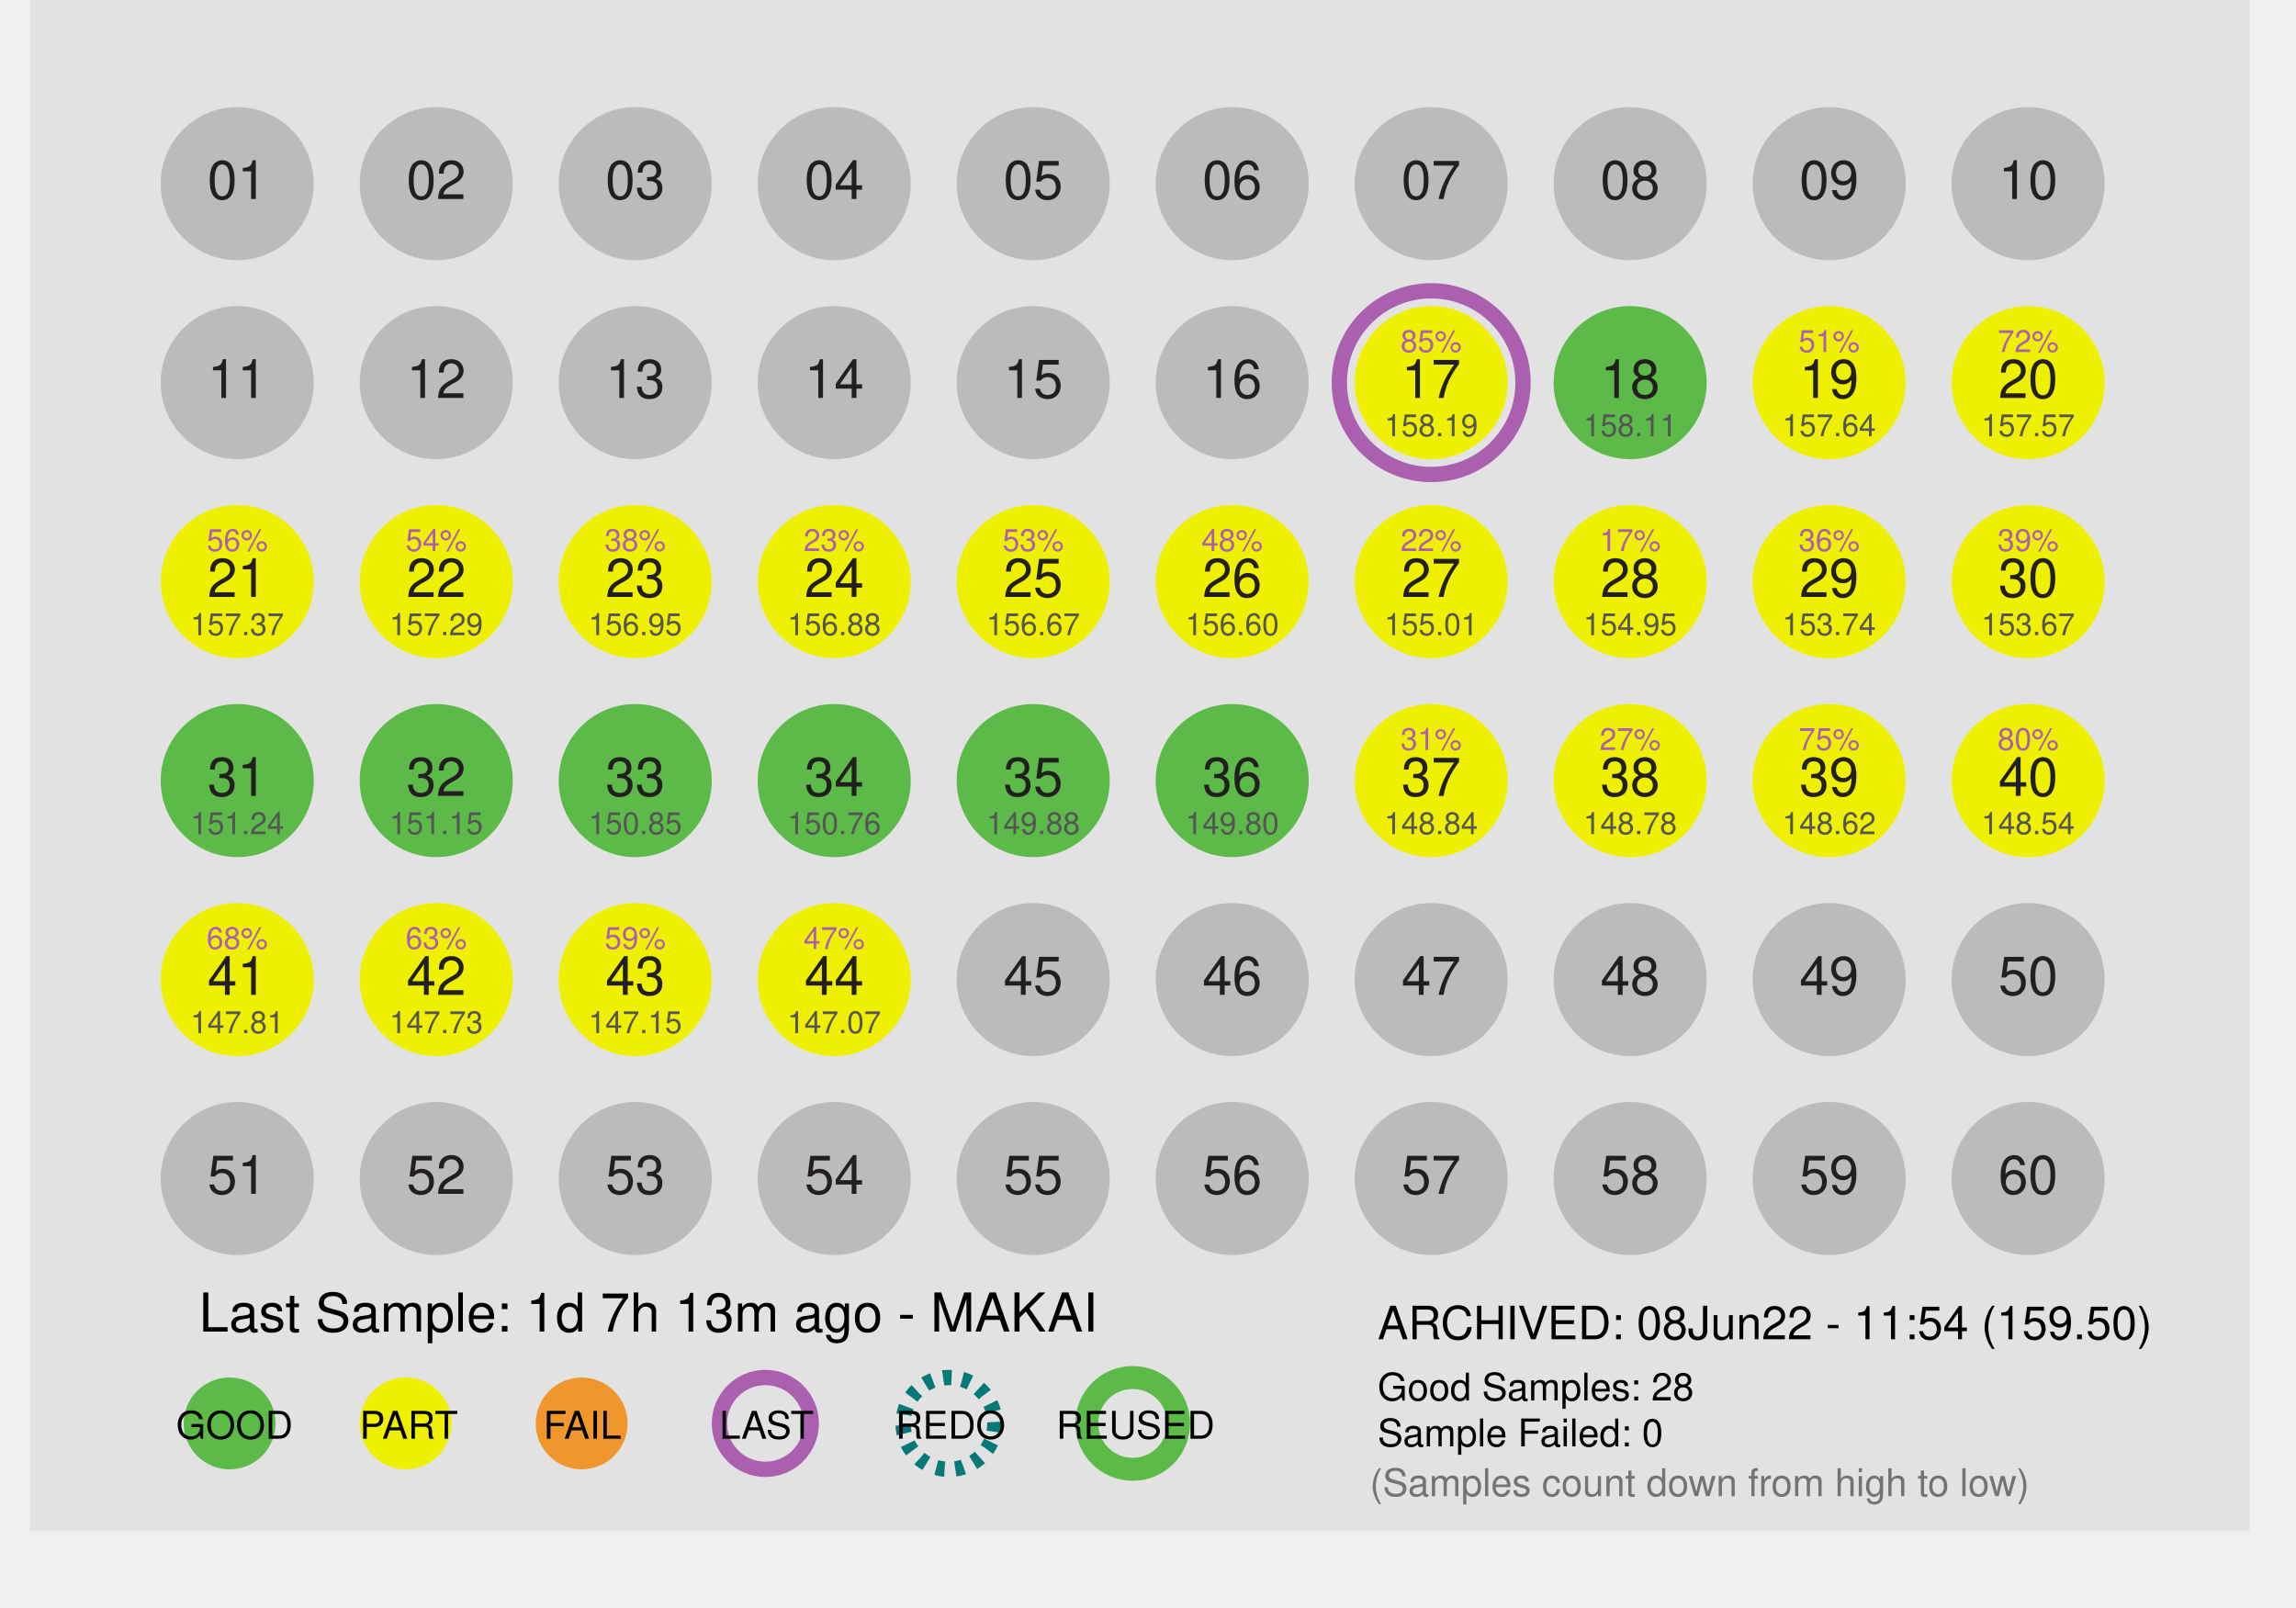
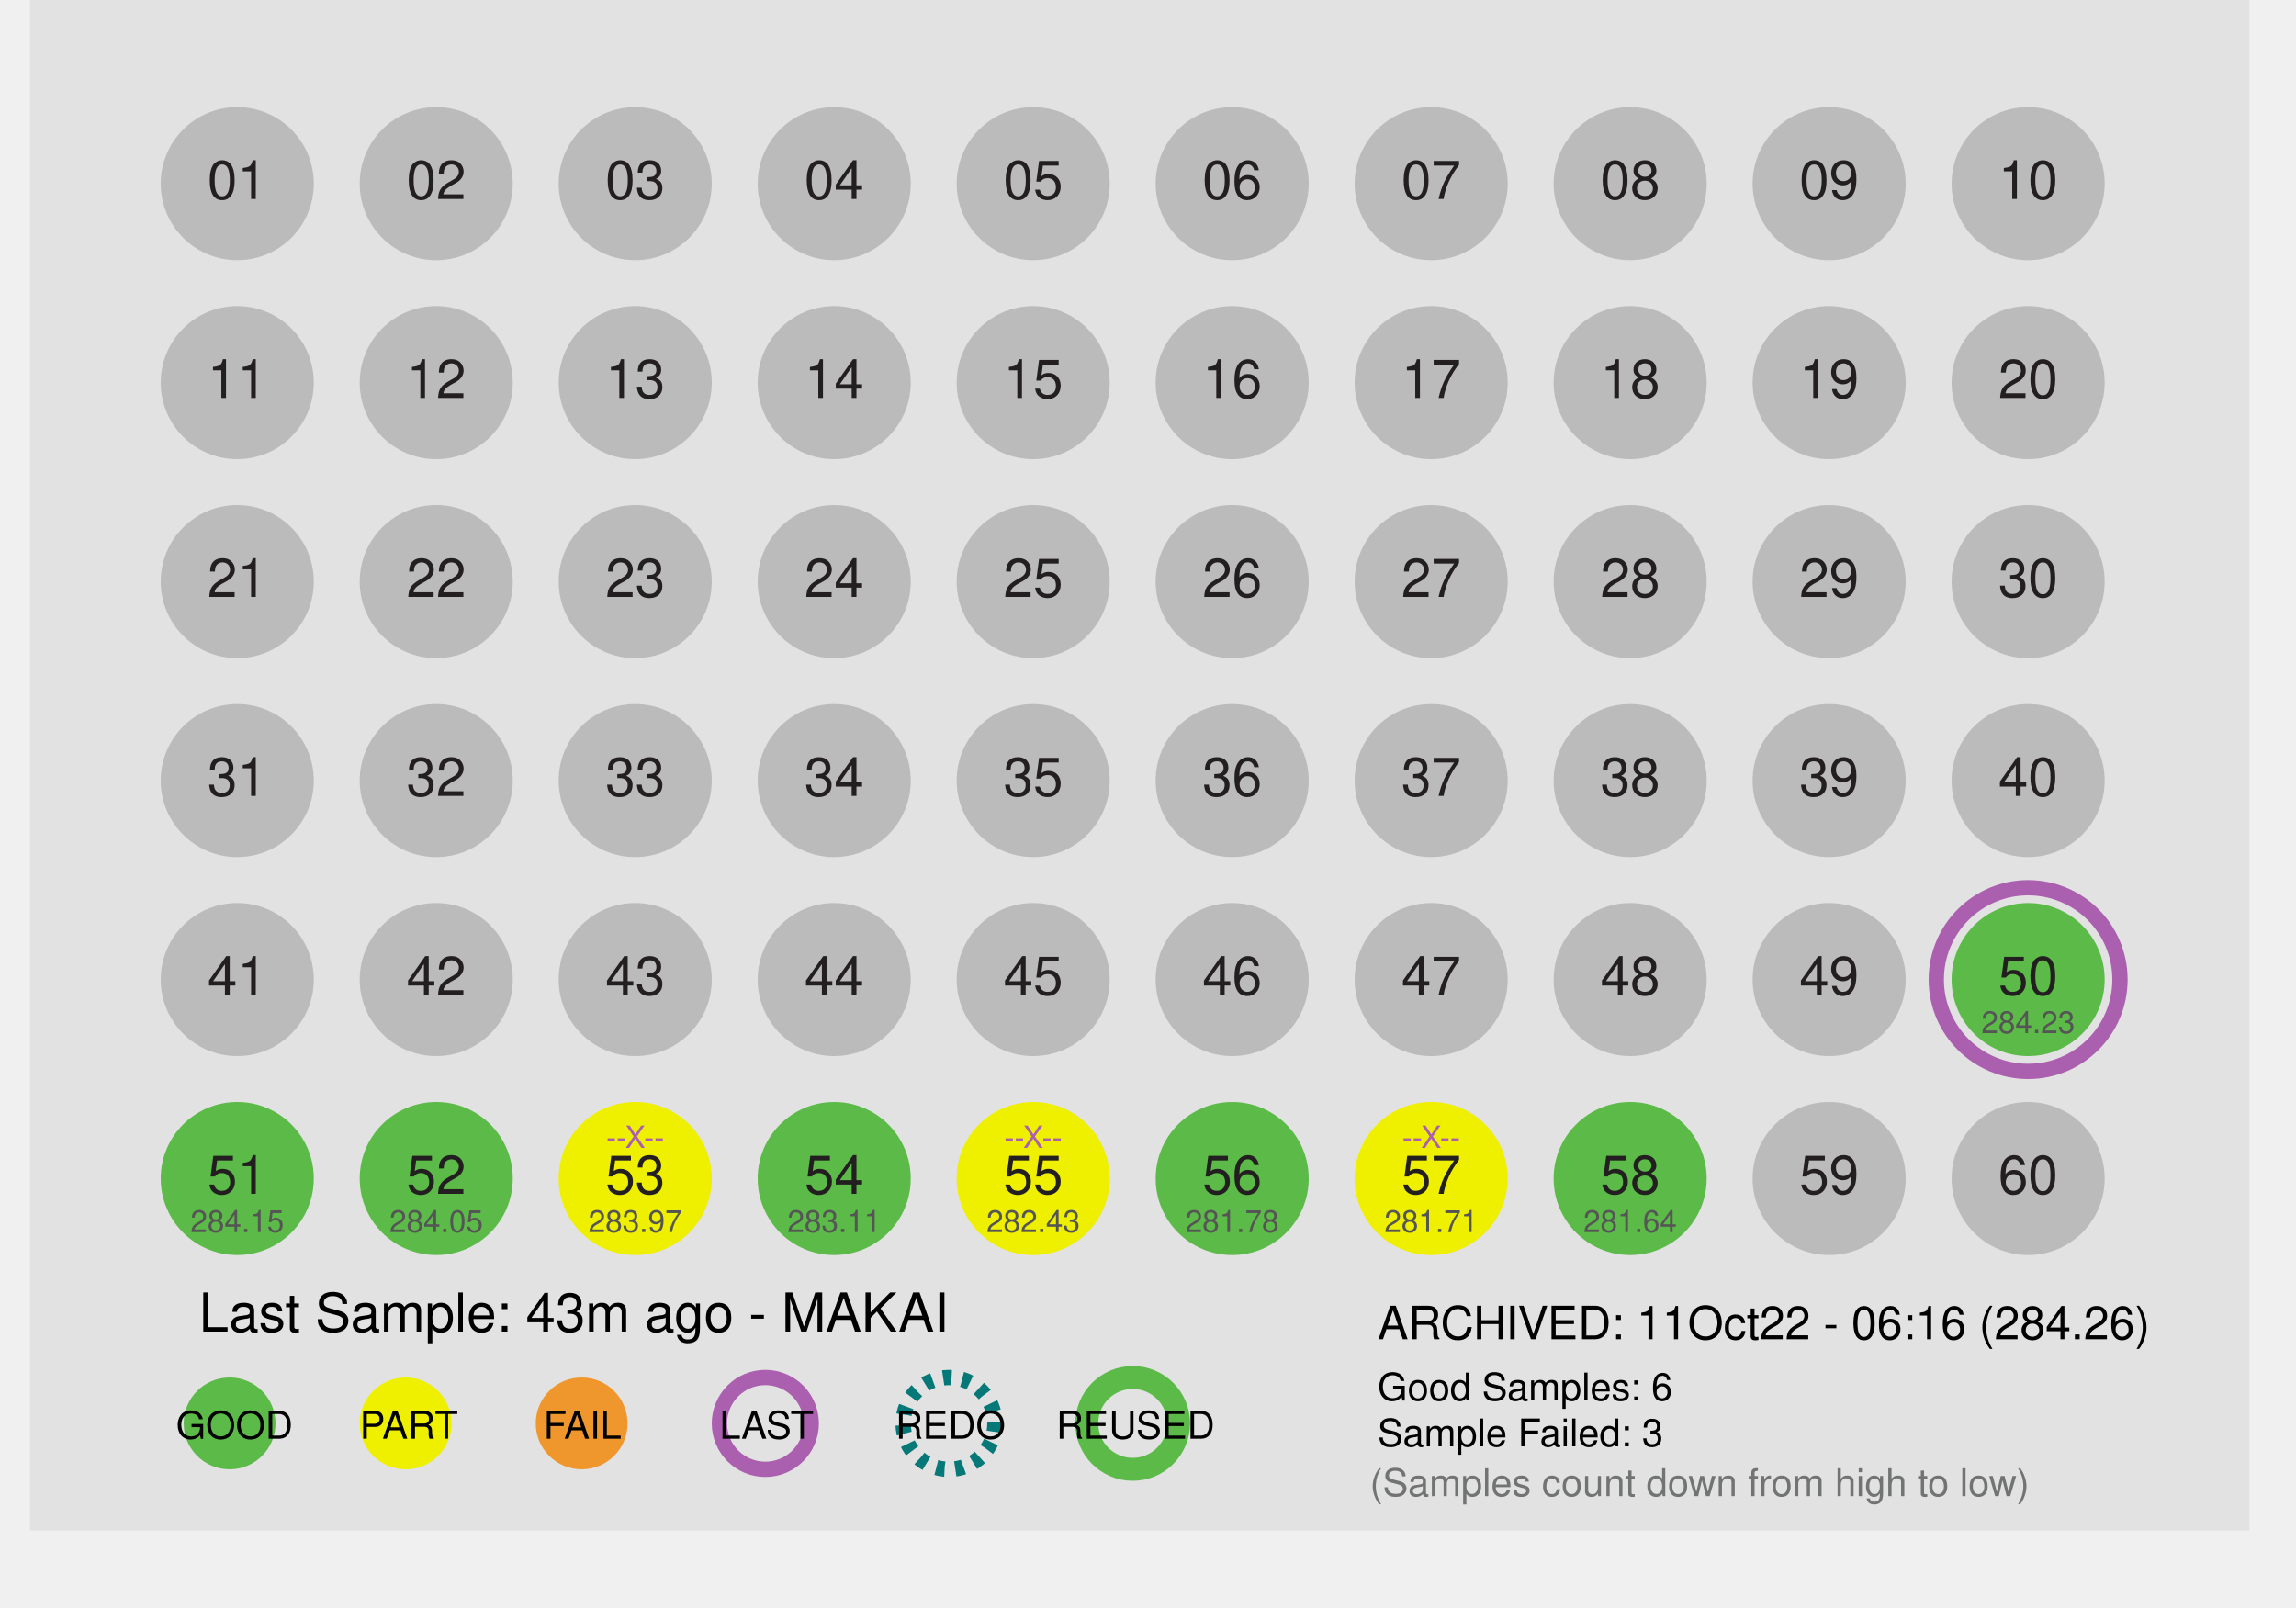
<svg xmlns="http://www.w3.org/2000/svg" id="Layer_1" data-name="Layer 1" x="0px" y="0px" viewBox="0 0 300 210" xml:space="preserve">
  <defs>
    <style>
 .st1 { fill: #dcddde; }
 .st2, .st3 { fill: #fff; }
 .st2 { stroke: #9b509f; }
 .st10, .st2, .st3 { stroke-miterlimit: 10; }
 .st10, .st2 { stroke-width: 2px; }
 .st3 { stroke: #231f20; }
 .st4 { fill: #ef972c; }
 .st5 { fill: #727373; }
 .st6 { fill: #5cba48; }
 .st7, .st8, .st9 { font-size: 7px; }
 .st7, .st8 { fill: #231f20; }
 .te5, .st7, .st9 { font-family: Helvetica; }
 .st8 { font-family: Helvetica-Bold, Helvetica; font-weight: 700; }
 .st9 { fill: #919396; }
 .st10 { fill: none; stroke: #fff; }

 .fill_gray { fill: #bbbbbb; }
 .fill_white { fill: #fff; }
 .stroke_purple { stroke: #ab60af; fill:none; stroke-width: 2px; }
 .stroke_black  { stroke: #000; fill:none; stroke-width: 2px; }
 .stroke_blue  { stroke: #067878; fill:none; stroke-width: 2px; stroke-dasharray:1.1 1.4;}
 .stroke_green  { stroke: #5cba48; fill:none; stroke-width: 3px;}
 .stroke_dash  { stroke-dasharray:1.1 1.4;}
 .stroke_2px { stroke-width: 2px; }
 .stroke_white { fill: none; stroke: #fff; }
 .stroke_none {stroke: none; fill:none};
 .stroke_darkGray { stroke: #231f20; fill: none; stroke-width: 2px;}
 .fill_orange { fill: #ef972c; }
 .fill_yellow { fill: #efef00; }
 .fill_lightgray { fill: #e2e2e2; }
 .thick_orange     { stroke-width:4px; fill:none; stroke: #ef972c; }
 .thick_yellow     { stroke-width:4px; fill:none; stroke: #f7ca0b; }
 .thick_gray       { stroke-width:4px; fill:none; stroke: #bbbbbb; }
 .thick_green      { stroke-width:4px; fill:none; stroke: #5cba48; }
 .fill_green { fill: #5cba48; }
 .font_size4 { font-size: 4px; }
 .font_size5 { font-size: 5px; }
 .font_size6 { font-size: 6px; }
 .font_size7 { font-size: 7px; }
 .font_size9 { font-size: 9px; }
 .fill_red {fill: #e24466; }
 .fill_purple {fill:#ab60af;}
 .fill_darkgray { fill: #555555; }
 .font_helv { font-family: Helvetica; }
 .font_helvBold { font-family: Helvetica-Bold, Helvetica; font-weight: 700; }
 .fill_lightergray { fill: #919396; }
    </style>
  </defs>
  <rect class="fill_lightgray" x="3.91" width="290" height="200" />
  <circle desc="c_big_01" class="stroke_none" cx="31" cy="24" r="12" />
  <circle desc="c_big_02" class="stroke_none" cx="57" cy="24" r="12" />
  <circle desc="c_big_03" class="stroke_none" cx="83" cy="24" r="12" />
  <circle desc="c_big_04" class="stroke_none" cx="109" cy="24" r="12" />
  <circle desc="c_big_05" class="stroke_none" cx="135" cy="24" r="12" />
  <circle desc="c_big_06" class="stroke_none" cx="161" cy="24" r="12" />
  <circle desc="c_big_07" class="stroke_none" cx="187" cy="24" r="12" />
  <circle desc="c_big_08" class="stroke_none" cx="213" cy="24" r="12" />
  <circle desc="c_big_09" class="stroke_none" cx="239" cy="24" r="12" />
  <circle desc="c_big_10" class="stroke_none" cx="265" cy="24" r="12" />
  <circle desc="c_big_11" class="stroke_none" cx="31" cy="50" r="12" />
  <circle desc="c_big_12" class="stroke_none" cx="57" cy="50" r="12" />
  <circle desc="c_big_13" class="stroke_none" cx="83" cy="50" r="12" />
  <circle desc="c_big_14" class="stroke_none" cx="109" cy="50" r="12" />
  <circle desc="c_big_15" class="stroke_none" cx="135" cy="50" r="12" />
  <circle desc="c_big_16" class="stroke_none" cx="161" cy="50" r="12" />
-   <circle desc="c_big_17" class="stroke_purple" cx="187" cy="50" r="12" />
+   <circle desc="c_big_17" class="stroke_none" cx="187" cy="50" r="12" />
  <circle desc="c_big_18" class="stroke_none" cx="213" cy="50" r="12" />
  <circle desc="c_big_19" class="stroke_none" cx="239" cy="50" r="12" />
  <circle desc="c_big_20" class="stroke_none" cx="265" cy="50" r="12" />
  <circle desc="c_big_21" class="stroke_none" cx="31" cy="76" r="12" />
  <circle desc="c_big_22" class="stroke_none" cx="57" cy="76" r="12" />
  <circle desc="c_big_23" class="stroke_none" cx="83" cy="76" r="12" />
  <circle desc="c_big_24" class="stroke_none" cx="109" cy="76" r="12" />
  <circle desc="c_big_25" class="stroke_none" cx="135" cy="76" r="12" />
  <circle desc="c_big_26" class="stroke_none" cx="161" cy="76" r="12" />
  <circle desc="c_big_27" class="stroke_none" cx="187" cy="76" r="12" />
  <circle desc="c_big_28" class="stroke_none" cx="213" cy="76" r="12" />
  <circle desc="c_big_29" class="stroke_none" cx="239" cy="76" r="12" />
  <circle desc="c_big_30" class="stroke_none" cx="265" cy="76" r="12" />
  <circle desc="c_big_31" class="stroke_none" cx="31" cy="102" r="12" />
  <circle desc="c_big_32" class="stroke_none" cx="57" cy="102" r="12" />
  <circle desc="c_big_33" class="stroke_none" cx="83" cy="102" r="12" />
  <circle desc="c_big_34" class="stroke_none" cx="109" cy="102" r="12" />
  <circle desc="c_big_35" class="stroke_none" cx="135" cy="102" r="12" />
  <circle desc="c_big_36" class="stroke_none" cx="161" cy="102" r="12" />
  <circle desc="c_big_37" class="stroke_none" cx="187" cy="102" r="12" />
  <circle desc="c_big_38" class="stroke_none" cx="213" cy="102" r="12" />
  <circle desc="c_big_39" class="stroke_none" cx="239" cy="102" r="12" />
  <circle desc="c_big_40" class="stroke_none" cx="265" cy="102" r="12" />
  <circle desc="c_big_41" class="stroke_none" cx="31" cy="128" r="12" />
  <circle desc="c_big_42" class="stroke_none" cx="57" cy="128" r="12" />
  <circle desc="c_big_43" class="stroke_none" cx="83" cy="128" r="12" />
  <circle desc="c_big_44" class="stroke_none" cx="109" cy="128" r="12" />
  <circle desc="c_big_45" class="stroke_none" cx="135" cy="128" r="12" />
  <circle desc="c_big_46" class="stroke_none" cx="161" cy="128" r="12" />
  <circle desc="c_big_47" class="stroke_none" cx="187" cy="128" r="12" />
  <circle desc="c_big_48" class="stroke_none" cx="213" cy="128" r="12" />
  <circle desc="c_big_49" class="stroke_none" cx="239" cy="128" r="12" />
-   <circle desc="c_big_50" class="stroke_none" cx="265" cy="128" r="12" />
+   <circle desc="c_big_50" class="stroke_purple" cx="265" cy="128" r="12" />
  <circle desc="c_big_51" class="stroke_none" cx="31" cy="154" r="12" />
  <circle desc="c_big_52" class="stroke_none" cx="57" cy="154" r="12" />
  <circle desc="c_big_53" class="stroke_none" cx="83" cy="154" r="12" />
  <circle desc="c_big_54" class="stroke_none" cx="109" cy="154" r="12" />
  <circle desc="c_big_55" class="stroke_none" cx="135" cy="154" r="12" />
  <circle desc="c_big_56" class="stroke_none" cx="161" cy="154" r="12" />
  <circle desc="c_big_57" class="stroke_none" cx="187" cy="154" r="12" />
  <circle desc="c_big_58" class="stroke_none" cx="213" cy="154" r="12" />
  <circle desc="c_big_59" class="stroke_none" cx="239" cy="154" r="12" />
  <circle desc="c_big_60" class="stroke_none" cx="265" cy="154" r="12" />
  <circle desc="c_small_01" class="fill_gray" cx="31" cy="24" r="10" />
  <circle desc="c_small_02" class="fill_gray" cx="57" cy="24" r="10" />
  <circle desc="c_small_03" class="fill_gray" cx="83" cy="24" r="10" />
  <circle desc="c_small_04" class="fill_gray" cx="109" cy="24" r="10" />
  <circle desc="c_small_05" class="fill_gray" cx="135" cy="24" r="10" />
  <circle desc="c_small_06" class="fill_gray" cx="161" cy="24" r="10" />
  <circle desc="c_small_07" class="fill_gray" cx="187" cy="24" r="10" />
  <circle desc="c_small_08" class="fill_gray" cx="213" cy="24" r="10" />
  <circle desc="c_small_09" class="fill_gray" cx="239" cy="24" r="10" />
  <circle desc="c_small_10" class="fill_gray" cx="265" cy="24" r="10" />
  <circle desc="c_small_11" class="fill_gray" cx="31" cy="50" r="10" />
  <circle desc="c_small_12" class="fill_gray" cx="57" cy="50" r="10" />
  <circle desc="c_small_13" class="fill_gray" cx="83" cy="50" r="10" />
  <circle desc="c_small_14" class="fill_gray" cx="109" cy="50" r="10" />
  <circle desc="c_small_15" class="fill_gray" cx="135" cy="50" r="10" />
  <circle desc="c_small_16" class="fill_gray" cx="161" cy="50" r="10" />
-   <circle desc="c_small_17" class="fill_yellow" cx="187" cy="50" r="10" />
-   <circle desc="c_small_18" class="fill_green" cx="213" cy="50" r="10" />
-   <circle desc="c_small_19" class="fill_yellow" cx="239" cy="50" r="10" />
-   <circle desc="c_small_20" class="fill_yellow" cx="265" cy="50" r="10" />
-   <circle desc="c_small_21" class="fill_yellow" cx="31" cy="76" r="10" />
-   <circle desc="c_small_22" class="fill_yellow" cx="57" cy="76" r="10" />
-   <circle desc="c_small_23" class="fill_yellow" cx="83" cy="76" r="10" />
-   <circle desc="c_small_24" class="fill_yellow" cx="109" cy="76" r="10" />
-   <circle desc="c_small_25" class="fill_yellow" cx="135" cy="76" r="10" />
-   <circle desc="c_small_26" class="fill_yellow" cx="161" cy="76" r="10" />
-   <circle desc="c_small_27" class="fill_yellow" cx="187" cy="76" r="10" />
-   <circle desc="c_small_28" class="fill_yellow" cx="213" cy="76" r="10" />
-   <circle desc="c_small_29" class="fill_yellow" cx="239" cy="76" r="10" />
-   <circle desc="c_small_30" class="fill_yellow" cx="265" cy="76" r="10" />
-   <circle desc="c_small_31" class="fill_green" cx="31" cy="102" r="10" />
-   <circle desc="c_small_32" class="fill_green" cx="57" cy="102" r="10" />
-   <circle desc="c_small_33" class="fill_green" cx="83" cy="102" r="10" />
-   <circle desc="c_small_34" class="fill_green" cx="109" cy="102" r="10" />
-   <circle desc="c_small_35" class="fill_green" cx="135" cy="102" r="10" />
-   <circle desc="c_small_36" class="fill_green" cx="161" cy="102" r="10" />
-   <circle desc="c_small_37" class="fill_yellow" cx="187" cy="102" r="10" />
-   <circle desc="c_small_38" class="fill_yellow" cx="213" cy="102" r="10" />
-   <circle desc="c_small_39" class="fill_yellow" cx="239" cy="102" r="10" />
-   <circle desc="c_small_40" class="fill_yellow" cx="265" cy="102" r="10" />
-   <circle desc="c_small_41" class="fill_yellow" cx="31" cy="128" r="10" />
-   <circle desc="c_small_42" class="fill_yellow" cx="57" cy="128" r="10" />
-   <circle desc="c_small_43" class="fill_yellow" cx="83" cy="128" r="10" />
-   <circle desc="c_small_44" class="fill_yellow" cx="109" cy="128" r="10" />
+   <circle desc="c_small_17" class="fill_gray" cx="187" cy="50" r="10" />
+   <circle desc="c_small_18" class="fill_gray" cx="213" cy="50" r="10" />
+   <circle desc="c_small_19" class="fill_gray" cx="239" cy="50" r="10" />
+   <circle desc="c_small_20" class="fill_gray" cx="265" cy="50" r="10" />
+   <circle desc="c_small_21" class="fill_gray" cx="31" cy="76" r="10" />
+   <circle desc="c_small_22" class="fill_gray" cx="57" cy="76" r="10" />
+   <circle desc="c_small_23" class="fill_gray" cx="83" cy="76" r="10" />
+   <circle desc="c_small_24" class="fill_gray" cx="109" cy="76" r="10" />
+   <circle desc="c_small_25" class="fill_gray" cx="135" cy="76" r="10" />
+   <circle desc="c_small_26" class="fill_gray" cx="161" cy="76" r="10" />
+   <circle desc="c_small_27" class="fill_gray" cx="187" cy="76" r="10" />
+   <circle desc="c_small_28" class="fill_gray" cx="213" cy="76" r="10" />
+   <circle desc="c_small_29" class="fill_gray" cx="239" cy="76" r="10" />
+   <circle desc="c_small_30" class="fill_gray" cx="265" cy="76" r="10" />
+   <circle desc="c_small_31" class="fill_gray" cx="31" cy="102" r="10" />
+   <circle desc="c_small_32" class="fill_gray" cx="57" cy="102" r="10" />
+   <circle desc="c_small_33" class="fill_gray" cx="83" cy="102" r="10" />
+   <circle desc="c_small_34" class="fill_gray" cx="109" cy="102" r="10" />
+   <circle desc="c_small_35" class="fill_gray" cx="135" cy="102" r="10" />
+   <circle desc="c_small_36" class="fill_gray" cx="161" cy="102" r="10" />
+   <circle desc="c_small_37" class="fill_gray" cx="187" cy="102" r="10" />
+   <circle desc="c_small_38" class="fill_gray" cx="213" cy="102" r="10" />
+   <circle desc="c_small_39" class="fill_gray" cx="239" cy="102" r="10" />
+   <circle desc="c_small_40" class="fill_gray" cx="265" cy="102" r="10" />
+   <circle desc="c_small_41" class="fill_gray" cx="31" cy="128" r="10" />
+   <circle desc="c_small_42" class="fill_gray" cx="57" cy="128" r="10" />
+   <circle desc="c_small_43" class="fill_gray" cx="83" cy="128" r="10" />
+   <circle desc="c_small_44" class="fill_gray" cx="109" cy="128" r="10" />
  <circle desc="c_small_45" class="fill_gray" cx="135" cy="128" r="10" />
  <circle desc="c_small_46" class="fill_gray" cx="161" cy="128" r="10" />
  <circle desc="c_small_47" class="fill_gray" cx="187" cy="128" r="10" />
  <circle desc="c_small_48" class="fill_gray" cx="213" cy="128" r="10" />
  <circle desc="c_small_49" class="fill_gray" cx="239" cy="128" r="10" />
-   <circle desc="c_small_50" class="fill_gray" cx="265" cy="128" r="10" />
-   <circle desc="c_small_51" class="fill_gray" cx="31" cy="154" r="10" />
-   <circle desc="c_small_52" class="fill_gray" cx="57" cy="154" r="10" />
-   <circle desc="c_small_53" class="fill_gray" cx="83" cy="154" r="10" />
-   <circle desc="c_small_54" class="fill_gray" cx="109" cy="154" r="10" />
-   <circle desc="c_small_55" class="fill_gray" cx="135" cy="154" r="10" />
-   <circle desc="c_small_56" class="fill_gray" cx="161" cy="154" r="10" />
-   <circle desc="c_small_57" class="fill_gray" cx="187" cy="154" r="10" />
-   <circle desc="c_small_58" class="fill_gray" cx="213" cy="154" r="10" />
+   <circle desc="c_small_50" class="fill_green" cx="265" cy="128" r="10" />
+   <circle desc="c_small_51" class="fill_green" cx="31" cy="154" r="10" />
+   <circle desc="c_small_52" class="fill_green" cx="57" cy="154" r="10" />
+   <circle desc="c_small_53" class="fill_yellow" cx="83" cy="154" r="10" />
+   <circle desc="c_small_54" class="fill_green" cx="109" cy="154" r="10" />
+   <circle desc="c_small_55" class="fill_yellow" cx="135" cy="154" r="10" />
+   <circle desc="c_small_56" class="fill_green" cx="161" cy="154" r="10" />
+   <circle desc="c_small_57" class="fill_yellow" cx="187" cy="154" r="10" />
+   <circle desc="c_small_58" class="fill_green" cx="213" cy="154" r="10" />
  <circle desc="c_small_59" class="fill_gray" cx="239" cy="154" r="10" />
  <circle desc="c_small_60" class="fill_gray" cx="265" cy="154" r="10" />
  <text desc="t_label_01" class="st7" text-anchor="middle" transform="translate(31 26)">01</text>
  <text desc="t_label_02" class="st7" text-anchor="middle" transform="translate(57 26)">02</text>
  <text desc="t_label_03" class="st7" text-anchor="middle" transform="translate(83 26)">03</text>
  <text desc="t_label_04" class="st7" text-anchor="middle" transform="translate(109 26)">04</text>
  <text desc="t_label_05" class="st7" text-anchor="middle" transform="translate(135 26)">05</text>
  <text desc="t_label_06" class="st7" text-anchor="middle" transform="translate(161 26)">06</text>
  <text desc="t_label_07" class="st7" text-anchor="middle" transform="translate(187 26)">07</text>
  <text desc="t_label_08" class="st7" text-anchor="middle" transform="translate(213 26)">08</text>
  <text desc="t_label_09" class="st7" text-anchor="middle" transform="translate(239 26)">09</text>
  <text desc="t_label_10" class="st7" text-anchor="middle" transform="translate(265 26)">10</text>
  <text desc="t_label_11" class="st7" text-anchor="middle" transform="translate(31 52)">11</text>
  <text desc="t_label_12" class="st7" text-anchor="middle" transform="translate(57 52)">12</text>
  <text desc="t_label_13" class="st7" text-anchor="middle" transform="translate(83 52)">13</text>
  <text desc="t_label_14" class="st7" text-anchor="middle" transform="translate(109 52)">14</text>
  <text desc="t_label_15" class="st7" text-anchor="middle" transform="translate(135 52)">15</text>
  <text desc="t_label_16" class="st7" text-anchor="middle" transform="translate(161 52)">16</text>
  <text desc="t_label_17" class="st7" text-anchor="middle" transform="translate(187 52)">17</text>
  <text desc="t_label_18" class="st7" text-anchor="middle" transform="translate(213 52)">18</text>
  <text desc="t_label_19" class="st7" text-anchor="middle" transform="translate(239 52)">19</text>
  <text desc="t_label_20" class="st7" text-anchor="middle" transform="translate(265 52)">20</text>
  <text desc="t_label_21" class="st7" text-anchor="middle" transform="translate(31 78)">21</text>
  <text desc="t_label_22" class="st7" text-anchor="middle" transform="translate(57 78)">22</text>
  <text desc="t_label_23" class="st7" text-anchor="middle" transform="translate(83 78)">23</text>
  <text desc="t_label_24" class="st7" text-anchor="middle" transform="translate(109 78)">24</text>
  <text desc="t_label_25" class="st7" text-anchor="middle" transform="translate(135 78)">25</text>
  <text desc="t_label_26" class="st7" text-anchor="middle" transform="translate(161 78)">26</text>
  <text desc="t_label_27" class="st7" text-anchor="middle" transform="translate(187 78)">27</text>
  <text desc="t_label_28" class="st7" text-anchor="middle" transform="translate(213 78)">28</text>
  <text desc="t_label_29" class="st7" text-anchor="middle" transform="translate(239 78)">29</text>
  <text desc="t_label_30" class="st7" text-anchor="middle" transform="translate(265 78)">30</text>
  <text desc="t_label_31" class="st7" text-anchor="middle" transform="translate(31 104)">31</text>
  <text desc="t_label_32" class="st7" text-anchor="middle" transform="translate(57 104)">32</text>
  <text desc="t_label_33" class="st7" text-anchor="middle" transform="translate(83 104)">33</text>
  <text desc="t_label_34" class="st7" text-anchor="middle" transform="translate(109 104)">34</text>
  <text desc="t_label_35" class="st7" text-anchor="middle" transform="translate(135 104)">35</text>
  <text desc="t_label_36" class="st7" text-anchor="middle" transform="translate(161 104)">36</text>
  <text desc="t_label_37" class="st7" text-anchor="middle" transform="translate(187 104)">37</text>
  <text desc="t_label_38" class="st7" text-anchor="middle" transform="translate(213 104)">38</text>
  <text desc="t_label_39" class="st7" text-anchor="middle" transform="translate(239 104)">39</text>
  <text desc="t_label_40" class="st7" text-anchor="middle" transform="translate(265 104)">40</text>
  <text desc="t_label_41" class="st7" text-anchor="middle" transform="translate(31 130)">41</text>
  <text desc="t_label_42" class="st7" text-anchor="middle" transform="translate(57 130)">42</text>
  <text desc="t_label_43" class="st7" text-anchor="middle" transform="translate(83 130)">43</text>
  <text desc="t_label_44" class="st7" text-anchor="middle" transform="translate(109 130)">44</text>
  <text desc="t_label_45" class="st7" text-anchor="middle" transform="translate(135 130)">45</text>
  <text desc="t_label_46" class="st7" text-anchor="middle" transform="translate(161 130)">46</text>
  <text desc="t_label_47" class="st7" text-anchor="middle" transform="translate(187 130)">47</text>
  <text desc="t_label_48" class="st7" text-anchor="middle" transform="translate(213 130)">48</text>
  <text desc="t_label_49" class="st7" text-anchor="middle" transform="translate(239 130)">49</text>
  <text desc="t_label_50" class="st7" text-anchor="middle" transform="translate(265 130)">50</text>
  <text desc="t_label_51" class="st7" text-anchor="middle" transform="translate(31 156)">51</text>
  <text desc="t_label_52" class="st7" text-anchor="middle" transform="translate(57 156)">52</text>
  <text desc="t_label_53" class="st7" text-anchor="middle" transform="translate(83 156)">53</text>
  <text desc="t_label_54" class="st7" text-anchor="middle" transform="translate(109 156)">54</text>
  <text desc="t_label_55" class="st7" text-anchor="middle" transform="translate(135 156)">55</text>
  <text desc="t_label_56" class="st7" text-anchor="middle" transform="translate(161 156)">56</text>
  <text desc="t_label_57" class="st7" text-anchor="middle" transform="translate(187 156)">57</text>
  <text desc="t_label_58" class="st7" text-anchor="middle" transform="translate(213 156)">58</text>
  <text desc="t_label_59" class="st7" text-anchor="middle" transform="translate(239 156)">59</text>
  <text desc="t_label_60" class="st7" text-anchor="middle" transform="translate(265 156)">60</text>
  <text desc="pct_label_01" text-anchor="middle" class="te5 font_size4 fill_purple" transform="translate(31 20)" />
  <text desc="pct_label_02" text-anchor="middle" class="te5 font_size4 fill_purple" transform="translate(57 20)" />
  <text desc="pct_label_03" text-anchor="middle" class="te5 font_size4 fill_purple" transform="translate(83 20)" />
  <text desc="pct_label_04" text-anchor="middle" class="te5 font_size4 fill_purple" transform="translate(109 20)" />
  <text desc="pct_label_05" text-anchor="middle" class="te5 font_size4 fill_purple" transform="translate(135 20)" />
  <text desc="pct_label_06" text-anchor="middle" class="te5 font_size4 fill_purple" transform="translate(161 20)" />
  <text desc="pct_label_07" text-anchor="middle" class="te5 font_size4 fill_purple" transform="translate(187 20)" />
  <text desc="pct_label_08" text-anchor="middle" class="te5 font_size4 fill_purple" transform="translate(213 20)" />
  <text desc="pct_label_09" text-anchor="middle" class="te5 font_size4 fill_purple" transform="translate(239 20)" />
  <text desc="pct_label_10" text-anchor="middle" class="te5 font_size4 fill_purple" transform="translate(265 20)" />
  <text desc="pct_label_11" text-anchor="middle" class="te5 font_size4 fill_purple" transform="translate(31 46)" />
  <text desc="pct_label_12" text-anchor="middle" class="te5 font_size4 fill_purple" transform="translate(57 46)" />
  <text desc="pct_label_13" text-anchor="middle" class="te5 font_size4 fill_purple" transform="translate(83 46)" />
  <text desc="pct_label_14" text-anchor="middle" class="te5 font_size4 fill_purple" transform="translate(109 46)" />
  <text desc="pct_label_15" text-anchor="middle" class="te5 font_size4 fill_purple" transform="translate(135 46)" />
  <text desc="pct_label_16" text-anchor="middle" class="te5 font_size4 fill_purple" transform="translate(161 46)" />
-   <text desc="pct_label_17" text-anchor="middle" class="te5 font_size4 fill_purple" transform="translate(187 46)">85%</text>
+   <text desc="pct_label_17" text-anchor="middle" class="te5 font_size4 fill_purple" transform="translate(187 46)" />
  <text desc="pct_label_18" text-anchor="middle" class="te5 font_size4 fill_purple" transform="translate(213 46)" />
-   <text desc="pct_label_19" text-anchor="middle" class="te5 font_size4 fill_purple" transform="translate(239 46)">51%</text>
-   <text desc="pct_label_20" text-anchor="middle" class="te5 font_size4 fill_purple" transform="translate(265 46)">72%</text>
-   <text desc="pct_label_21" text-anchor="middle" class="te5 font_size4 fill_purple" transform="translate(31 72)">56%</text>
-   <text desc="pct_label_22" text-anchor="middle" class="te5 font_size4 fill_purple" transform="translate(57 72)">54%</text>
-   <text desc="pct_label_23" text-anchor="middle" class="te5 font_size4 fill_purple" transform="translate(83 72)">38%</text>
-   <text desc="pct_label_24" text-anchor="middle" class="te5 font_size4 fill_purple" transform="translate(109 72)">23%</text>
-   <text desc="pct_label_25" text-anchor="middle" class="te5 font_size4 fill_purple" transform="translate(135 72)">53%</text>
-   <text desc="pct_label_26" text-anchor="middle" class="te5 font_size4 fill_purple" transform="translate(161 72)">48%</text>
-   <text desc="pct_label_27" text-anchor="middle" class="te5 font_size4 fill_purple" transform="translate(187 72)">22%</text>
-   <text desc="pct_label_28" text-anchor="middle" class="te5 font_size4 fill_purple" transform="translate(213 72)">17%</text>
-   <text desc="pct_label_29" text-anchor="middle" class="te5 font_size4 fill_purple" transform="translate(239 72)">36%</text>
-   <text desc="pct_label_30" text-anchor="middle" class="te5 font_size4 fill_purple" transform="translate(265 72)">39%</text>
+   <text desc="pct_label_19" text-anchor="middle" class="te5 font_size4 fill_purple" transform="translate(239 46)" />
+   <text desc="pct_label_20" text-anchor="middle" class="te5 font_size4 fill_purple" transform="translate(265 46)" />
+   <text desc="pct_label_21" text-anchor="middle" class="te5 font_size4 fill_purple" transform="translate(31 72)" />
+   <text desc="pct_label_22" text-anchor="middle" class="te5 font_size4 fill_purple" transform="translate(57 72)" />
+   <text desc="pct_label_23" text-anchor="middle" class="te5 font_size4 fill_purple" transform="translate(83 72)" />
+   <text desc="pct_label_24" text-anchor="middle" class="te5 font_size4 fill_purple" transform="translate(109 72)" />
+   <text desc="pct_label_25" text-anchor="middle" class="te5 font_size4 fill_purple" transform="translate(135 72)" />
+   <text desc="pct_label_26" text-anchor="middle" class="te5 font_size4 fill_purple" transform="translate(161 72)" />
+   <text desc="pct_label_27" text-anchor="middle" class="te5 font_size4 fill_purple" transform="translate(187 72)" />
+   <text desc="pct_label_28" text-anchor="middle" class="te5 font_size4 fill_purple" transform="translate(213 72)" />
+   <text desc="pct_label_29" text-anchor="middle" class="te5 font_size4 fill_purple" transform="translate(239 72)" />
+   <text desc="pct_label_30" text-anchor="middle" class="te5 font_size4 fill_purple" transform="translate(265 72)" />
  <text desc="pct_label_31" text-anchor="middle" class="te5 font_size4 fill_purple" transform="translate(31 98)" />
  <text desc="pct_label_32" text-anchor="middle" class="te5 font_size4 fill_purple" transform="translate(57 98)" />
  <text desc="pct_label_33" text-anchor="middle" class="te5 font_size4 fill_purple" transform="translate(83 98)" />
  <text desc="pct_label_34" text-anchor="middle" class="te5 font_size4 fill_purple" transform="translate(109 98)" />
  <text desc="pct_label_35" text-anchor="middle" class="te5 font_size4 fill_purple" transform="translate(135 98)" />
  <text desc="pct_label_36" text-anchor="middle" class="te5 font_size4 fill_purple" transform="translate(161 98)" />
-   <text desc="pct_label_37" text-anchor="middle" class="te5 font_size4 fill_purple" transform="translate(187 98)">31%</text>
-   <text desc="pct_label_38" text-anchor="middle" class="te5 font_size4 fill_purple" transform="translate(213 98)">27%</text>
-   <text desc="pct_label_39" text-anchor="middle" class="te5 font_size4 fill_purple" transform="translate(239 98)">75%</text>
-   <text desc="pct_label_40" text-anchor="middle" class="te5 font_size4 fill_purple" transform="translate(265 98)">80%</text>
-   <text desc="pct_label_41" text-anchor="middle" class="te5 font_size4 fill_purple" transform="translate(31 124)">68%</text>
-   <text desc="pct_label_42" text-anchor="middle" class="te5 font_size4 fill_purple" transform="translate(57 124)">63%</text>
-   <text desc="pct_label_43" text-anchor="middle" class="te5 font_size4 fill_purple" transform="translate(83 124)">59%</text>
-   <text desc="pct_label_44" text-anchor="middle" class="te5 font_size4 fill_purple" transform="translate(109 124)">47%</text>
+   <text desc="pct_label_37" text-anchor="middle" class="te5 font_size4 fill_purple" transform="translate(187 98)" />
+   <text desc="pct_label_38" text-anchor="middle" class="te5 font_size4 fill_purple" transform="translate(213 98)" />
+   <text desc="pct_label_39" text-anchor="middle" class="te5 font_size4 fill_purple" transform="translate(239 98)" />
+   <text desc="pct_label_40" text-anchor="middle" class="te5 font_size4 fill_purple" transform="translate(265 98)" />
+   <text desc="pct_label_41" text-anchor="middle" class="te5 font_size4 fill_purple" transform="translate(31 124)" />
+   <text desc="pct_label_42" text-anchor="middle" class="te5 font_size4 fill_purple" transform="translate(57 124)" />
+   <text desc="pct_label_43" text-anchor="middle" class="te5 font_size4 fill_purple" transform="translate(83 124)" />
+   <text desc="pct_label_44" text-anchor="middle" class="te5 font_size4 fill_purple" transform="translate(109 124)" />
  <text desc="pct_label_45" text-anchor="middle" class="te5 font_size4 fill_purple" transform="translate(135 124)" />
  <text desc="pct_label_46" text-anchor="middle" class="te5 font_size4 fill_purple" transform="translate(161 124)" />
  <text desc="pct_label_47" text-anchor="middle" class="te5 font_size4 fill_purple" transform="translate(187 124)" />
  <text desc="pct_label_48" text-anchor="middle" class="te5 font_size4 fill_purple" transform="translate(213 124)" />
  <text desc="pct_label_49" text-anchor="middle" class="te5 font_size4 fill_purple" transform="translate(239 124)" />
  <text desc="pct_label_50" text-anchor="middle" class="te5 font_size4 fill_purple" transform="translate(265 124)" />
  <text desc="pct_label_51" text-anchor="middle" class="te5 font_size4 fill_purple" transform="translate(31 150)" />
  <text desc="pct_label_52" text-anchor="middle" class="te5 font_size4 fill_purple" transform="translate(57 150)" />
-   <text desc="pct_label_53" text-anchor="middle" class="te5 font_size4 fill_purple" transform="translate(83 150)" />
+   <text desc="pct_label_53" text-anchor="middle" class="te5 font_size4 fill_purple" transform="translate(83 150)">--X--</text>
  <text desc="pct_label_54" text-anchor="middle" class="te5 font_size4 fill_purple" transform="translate(109 150)" />
-   <text desc="pct_label_55" text-anchor="middle" class="te5 font_size4 fill_purple" transform="translate(135 150)" />
+   <text desc="pct_label_55" text-anchor="middle" class="te5 font_size4 fill_purple" transform="translate(135 150)">--X--</text>
  <text desc="pct_label_56" text-anchor="middle" class="te5 font_size4 fill_purple" transform="translate(161 150)" />
-   <text desc="pct_label_57" text-anchor="middle" class="te5 font_size4 fill_purple" transform="translate(187 150)" />
+   <text desc="pct_label_57" text-anchor="middle" class="te5 font_size4 fill_purple" transform="translate(187 150)">--X--</text>
  <text desc="pct_label_58" text-anchor="middle" class="te5 font_size4 fill_purple" transform="translate(213 150)" />
  <text desc="pct_label_59" text-anchor="middle" class="te5 font_size4 fill_purple" transform="translate(239 150)" />
  <text desc="pct_label_60" text-anchor="middle" class="te5 font_size4 fill_purple" transform="translate(265 150)" />
  <text desc="time_label_01" text-anchor="middle" class="te5 font_size4 fill_darkgray" transform="translate(31 31)" />
  <text desc="time_label_02" text-anchor="middle" class="te5 font_size4 fill_darkgray" transform="translate(57 31)" />
  <text desc="time_label_03" text-anchor="middle" class="te5 font_size4 fill_darkgray" transform="translate(83 31)" />
  <text desc="time_label_04" text-anchor="middle" class="te5 font_size4 fill_darkgray" transform="translate(109 31)" />
  <text desc="time_label_05" text-anchor="middle" class="te5 font_size4 fill_darkgray" transform="translate(135 31)" />
  <text desc="time_label_06" text-anchor="middle" class="te5 font_size4 fill_darkgray" transform="translate(161 31)" />
  <text desc="time_label_07" text-anchor="middle" class="te5 font_size4 fill_darkgray" transform="translate(187 31)" />
  <text desc="time_label_08" text-anchor="middle" class="te5 font_size4 fill_darkgray" transform="translate(213 31)" />
  <text desc="time_label_09" text-anchor="middle" class="te5 font_size4 fill_darkgray" transform="translate(239 31)" />
  <text desc="time_label_10" text-anchor="middle" class="te5 font_size4 fill_darkgray" transform="translate(265 31)" />
  <text desc="time_label_11" text-anchor="middle" class="te5 font_size4 fill_darkgray" transform="translate(31 57)" />
  <text desc="time_label_12" text-anchor="middle" class="te5 font_size4 fill_darkgray" transform="translate(57 57)" />
  <text desc="time_label_13" text-anchor="middle" class="te5 font_size4 fill_darkgray" transform="translate(83 57)" />
  <text desc="time_label_14" text-anchor="middle" class="te5 font_size4 fill_darkgray" transform="translate(109 57)" />
  <text desc="time_label_15" text-anchor="middle" class="te5 font_size4 fill_darkgray" transform="translate(135 57)" />
  <text desc="time_label_16" text-anchor="middle" class="te5 font_size4 fill_darkgray" transform="translate(161 57)" />
-   <text desc="time_label_17" text-anchor="middle" class="te5 font_size4 fill_darkgray" transform="translate(187 57)">158.19</text>
-   <text desc="time_label_18" text-anchor="middle" class="te5 font_size4 fill_darkgray" transform="translate(213 57)">158.11</text>
-   <text desc="time_label_19" text-anchor="middle" class="te5 font_size4 fill_darkgray" transform="translate(239 57)">157.64</text>
-   <text desc="time_label_20" text-anchor="middle" class="te5 font_size4 fill_darkgray" transform="translate(265 57)">157.57</text>
-   <text desc="time_label_21" text-anchor="middle" class="te5 font_size4 fill_darkgray" transform="translate(31 83)">157.37</text>
-   <text desc="time_label_22" text-anchor="middle" class="te5 font_size4 fill_darkgray" transform="translate(57 83)">157.29</text>
-   <text desc="time_label_23" text-anchor="middle" class="te5 font_size4 fill_darkgray" transform="translate(83 83)">156.95</text>
-   <text desc="time_label_24" text-anchor="middle" class="te5 font_size4 fill_darkgray" transform="translate(109 83)">156.88</text>
-   <text desc="time_label_25" text-anchor="middle" class="te5 font_size4 fill_darkgray" transform="translate(135 83)">156.67</text>
-   <text desc="time_label_26" text-anchor="middle" class="te5 font_size4 fill_darkgray" transform="translate(161 83)">156.60</text>
-   <text desc="time_label_27" text-anchor="middle" class="te5 font_size4 fill_darkgray" transform="translate(187 83)">155.01</text>
-   <text desc="time_label_28" text-anchor="middle" class="te5 font_size4 fill_darkgray" transform="translate(213 83)">154.95</text>
-   <text desc="time_label_29" text-anchor="middle" class="te5 font_size4 fill_darkgray" transform="translate(239 83)">153.74</text>
-   <text desc="time_label_30" text-anchor="middle" class="te5 font_size4 fill_darkgray" transform="translate(265 83)">153.67</text>
-   <text desc="time_label_31" text-anchor="middle" class="te5 font_size4 fill_darkgray" transform="translate(31 109)">151.24</text>
-   <text desc="time_label_32" text-anchor="middle" class="te5 font_size4 fill_darkgray" transform="translate(57 109)">151.15</text>
-   <text desc="time_label_33" text-anchor="middle" class="te5 font_size4 fill_darkgray" transform="translate(83 109)">150.85</text>
-   <text desc="time_label_34" text-anchor="middle" class="te5 font_size4 fill_darkgray" transform="translate(109 109)">150.76</text>
-   <text desc="time_label_35" text-anchor="middle" class="te5 font_size4 fill_darkgray" transform="translate(135 109)">149.88</text>
-   <text desc="time_label_36" text-anchor="middle" class="te5 font_size4 fill_darkgray" transform="translate(161 109)">149.80</text>
-   <text desc="time_label_37" text-anchor="middle" class="te5 font_size4 fill_darkgray" transform="translate(187 109)">148.84</text>
-   <text desc="time_label_38" text-anchor="middle" class="te5 font_size4 fill_darkgray" transform="translate(213 109)">148.78</text>
-   <text desc="time_label_39" text-anchor="middle" class="te5 font_size4 fill_darkgray" transform="translate(239 109)">148.62</text>
-   <text desc="time_label_40" text-anchor="middle" class="te5 font_size4 fill_darkgray" transform="translate(265 109)">148.54</text>
-   <text desc="time_label_41" text-anchor="middle" class="te5 font_size4 fill_darkgray" transform="translate(31 135)">147.81</text>
-   <text desc="time_label_42" text-anchor="middle" class="te5 font_size4 fill_darkgray" transform="translate(57 135)">147.73</text>
-   <text desc="time_label_43" text-anchor="middle" class="te5 font_size4 fill_darkgray" transform="translate(83 135)">147.15</text>
-   <text desc="time_label_44" text-anchor="middle" class="te5 font_size4 fill_darkgray" transform="translate(109 135)">147.07</text>
+   <text desc="time_label_17" text-anchor="middle" class="te5 font_size4 fill_darkgray" transform="translate(187 57)" />
+   <text desc="time_label_18" text-anchor="middle" class="te5 font_size4 fill_darkgray" transform="translate(213 57)" />
+   <text desc="time_label_19" text-anchor="middle" class="te5 font_size4 fill_darkgray" transform="translate(239 57)" />
+   <text desc="time_label_20" text-anchor="middle" class="te5 font_size4 fill_darkgray" transform="translate(265 57)" />
+   <text desc="time_label_21" text-anchor="middle" class="te5 font_size4 fill_darkgray" transform="translate(31 83)" />
+   <text desc="time_label_22" text-anchor="middle" class="te5 font_size4 fill_darkgray" transform="translate(57 83)" />
+   <text desc="time_label_23" text-anchor="middle" class="te5 font_size4 fill_darkgray" transform="translate(83 83)" />
+   <text desc="time_label_24" text-anchor="middle" class="te5 font_size4 fill_darkgray" transform="translate(109 83)" />
+   <text desc="time_label_25" text-anchor="middle" class="te5 font_size4 fill_darkgray" transform="translate(135 83)" />
+   <text desc="time_label_26" text-anchor="middle" class="te5 font_size4 fill_darkgray" transform="translate(161 83)" />
+   <text desc="time_label_27" text-anchor="middle" class="te5 font_size4 fill_darkgray" transform="translate(187 83)" />
+   <text desc="time_label_28" text-anchor="middle" class="te5 font_size4 fill_darkgray" transform="translate(213 83)" />
+   <text desc="time_label_29" text-anchor="middle" class="te5 font_size4 fill_darkgray" transform="translate(239 83)" />
+   <text desc="time_label_30" text-anchor="middle" class="te5 font_size4 fill_darkgray" transform="translate(265 83)" />
+   <text desc="time_label_31" text-anchor="middle" class="te5 font_size4 fill_darkgray" transform="translate(31 109)" />
+   <text desc="time_label_32" text-anchor="middle" class="te5 font_size4 fill_darkgray" transform="translate(57 109)" />
+   <text desc="time_label_33" text-anchor="middle" class="te5 font_size4 fill_darkgray" transform="translate(83 109)" />
+   <text desc="time_label_34" text-anchor="middle" class="te5 font_size4 fill_darkgray" transform="translate(109 109)" />
+   <text desc="time_label_35" text-anchor="middle" class="te5 font_size4 fill_darkgray" transform="translate(135 109)" />
+   <text desc="time_label_36" text-anchor="middle" class="te5 font_size4 fill_darkgray" transform="translate(161 109)" />
+   <text desc="time_label_37" text-anchor="middle" class="te5 font_size4 fill_darkgray" transform="translate(187 109)" />
+   <text desc="time_label_38" text-anchor="middle" class="te5 font_size4 fill_darkgray" transform="translate(213 109)" />
+   <text desc="time_label_39" text-anchor="middle" class="te5 font_size4 fill_darkgray" transform="translate(239 109)" />
+   <text desc="time_label_40" text-anchor="middle" class="te5 font_size4 fill_darkgray" transform="translate(265 109)" />
+   <text desc="time_label_41" text-anchor="middle" class="te5 font_size4 fill_darkgray" transform="translate(31 135)" />
+   <text desc="time_label_42" text-anchor="middle" class="te5 font_size4 fill_darkgray" transform="translate(57 135)" />
+   <text desc="time_label_43" text-anchor="middle" class="te5 font_size4 fill_darkgray" transform="translate(83 135)" />
+   <text desc="time_label_44" text-anchor="middle" class="te5 font_size4 fill_darkgray" transform="translate(109 135)" />
  <text desc="time_label_45" text-anchor="middle" class="te5 font_size4 fill_darkgray" transform="translate(135 135)" />
  <text desc="time_label_46" text-anchor="middle" class="te5 font_size4 fill_darkgray" transform="translate(161 135)" />
  <text desc="time_label_47" text-anchor="middle" class="te5 font_size4 fill_darkgray" transform="translate(187 135)" />
  <text desc="time_label_48" text-anchor="middle" class="te5 font_size4 fill_darkgray" transform="translate(213 135)" />
  <text desc="time_label_49" text-anchor="middle" class="te5 font_size4 fill_darkgray" transform="translate(239 135)" />
-   <text desc="time_label_50" text-anchor="middle" class="te5 font_size4 fill_darkgray" transform="translate(265 135)" />
-   <text desc="time_label_51" text-anchor="middle" class="te5 font_size4 fill_darkgray" transform="translate(31 161)" />
-   <text desc="time_label_52" text-anchor="middle" class="te5 font_size4 fill_darkgray" transform="translate(57 161)" />
-   <text desc="time_label_53" text-anchor="middle" class="te5 font_size4 fill_darkgray" transform="translate(83 161)" />
-   <text desc="time_label_54" text-anchor="middle" class="te5 font_size4 fill_darkgray" transform="translate(109 161)" />
-   <text desc="time_label_55" text-anchor="middle" class="te5 font_size4 fill_darkgray" transform="translate(135 161)" />
-   <text desc="time_label_56" text-anchor="middle" class="te5 font_size4 fill_darkgray" transform="translate(161 161)" />
-   <text desc="time_label_57" text-anchor="middle" class="te5 font_size4 fill_darkgray" transform="translate(187 161)" />
-   <text desc="time_label_58" text-anchor="middle" class="te5 font_size4 fill_darkgray" transform="translate(213 161)" />
+   <text desc="time_label_50" text-anchor="middle" class="te5 font_size4 fill_darkgray" transform="translate(265 135)">284.23</text>
+   <text desc="time_label_51" text-anchor="middle" class="te5 font_size4 fill_darkgray" transform="translate(31 161)">284.15</text>
+   <text desc="time_label_52" text-anchor="middle" class="te5 font_size4 fill_darkgray" transform="translate(57 161)">284.05</text>
+   <text desc="time_label_53" text-anchor="middle" class="te5 font_size4 fill_darkgray" transform="translate(83 161)">283.97</text>
+   <text desc="time_label_54" text-anchor="middle" class="te5 font_size4 fill_darkgray" transform="translate(109 161)">283.11</text>
+   <text desc="time_label_55" text-anchor="middle" class="te5 font_size4 fill_darkgray" transform="translate(135 161)">282.43</text>
+   <text desc="time_label_56" text-anchor="middle" class="te5 font_size4 fill_darkgray" transform="translate(161 161)">281.78</text>
+   <text desc="time_label_57" text-anchor="middle" class="te5 font_size4 fill_darkgray" transform="translate(187 161)">281.71</text>
+   <text desc="time_label_58" text-anchor="middle" class="te5 font_size4 fill_darkgray" transform="translate(213 161)">281.64</text>
  <text desc="time_label_59" text-anchor="middle" class="te5 font_size4 fill_darkgray" transform="translate(239 161)" />
  <text desc="time_label_60" text-anchor="middle" class="te5 font_size4 fill_darkgray" transform="translate(265 161)" />
-   <text class="font_helv font_size7" transform="translate(26 174)">Last Sample: 1d 7h 13m ago - MAKAI</text>
-   <text class="font_helv font_size6" transform="translate(180 175)">ARCHIVED: 08Jun22 - 11:54 (159.50)</text>
-   <text class="te5 font_size5" transform="translate(180 183)">Good Samples: 28 </text>
-   <text class="te5 font_size5" transform="translate(180 189)">Sample Failed: 0</text>
+   <text class="font_helv font_size7" transform="translate(26 174)">Last Sample: 43m ago - MAKAI</text>
+   <text class="font_helv font_size6" transform="translate(180 175)">ARCHIVED: 11Oct22 - 06:16 (284.26)</text>
+   <text class="te5 font_size5" transform="translate(180 183)">Good Samples: 6 </text>
+   <text class="te5 font_size5" transform="translate(180 189)">Sample Failed: 3</text>
  <text class="te5 st5 font_size5" transform="translate(179 195.5)">(Samples count down from high to low)</text>
  <circle class="fill_green" cx="30" cy="186" r="6" />
  <text class="te5 font_size5" transform="translate(23 188)">GOOD</text>
  <circle class="fill_yellow" cx="53" cy="186" r="6" />
  <text class="te5 font_size5" transform="translate(47 188)">PART</text>
  <circle class="fill_orange" cx="76" cy="186" r="6" />
  <text class="te5 font_size5" transform="translate(71 188)">FAIL</text>
  <circle class="stroke_purple" cx="100" cy="186" r="6" />
  <text class="te5 font_size5" transform="translate(94 188)">LAST</text>
  <circle class="stroke_blue stroke_dash" cx="124" cy="186" r="6" />
  <text class="te5 font_size5" transform="translate(117 188)">REDO</text>
  <circle class="stroke_green" cx="148" cy="186" r="6" />
  <text class="te5 font_size5" transform="translate(138 188)">REUSED</text>
</svg>
